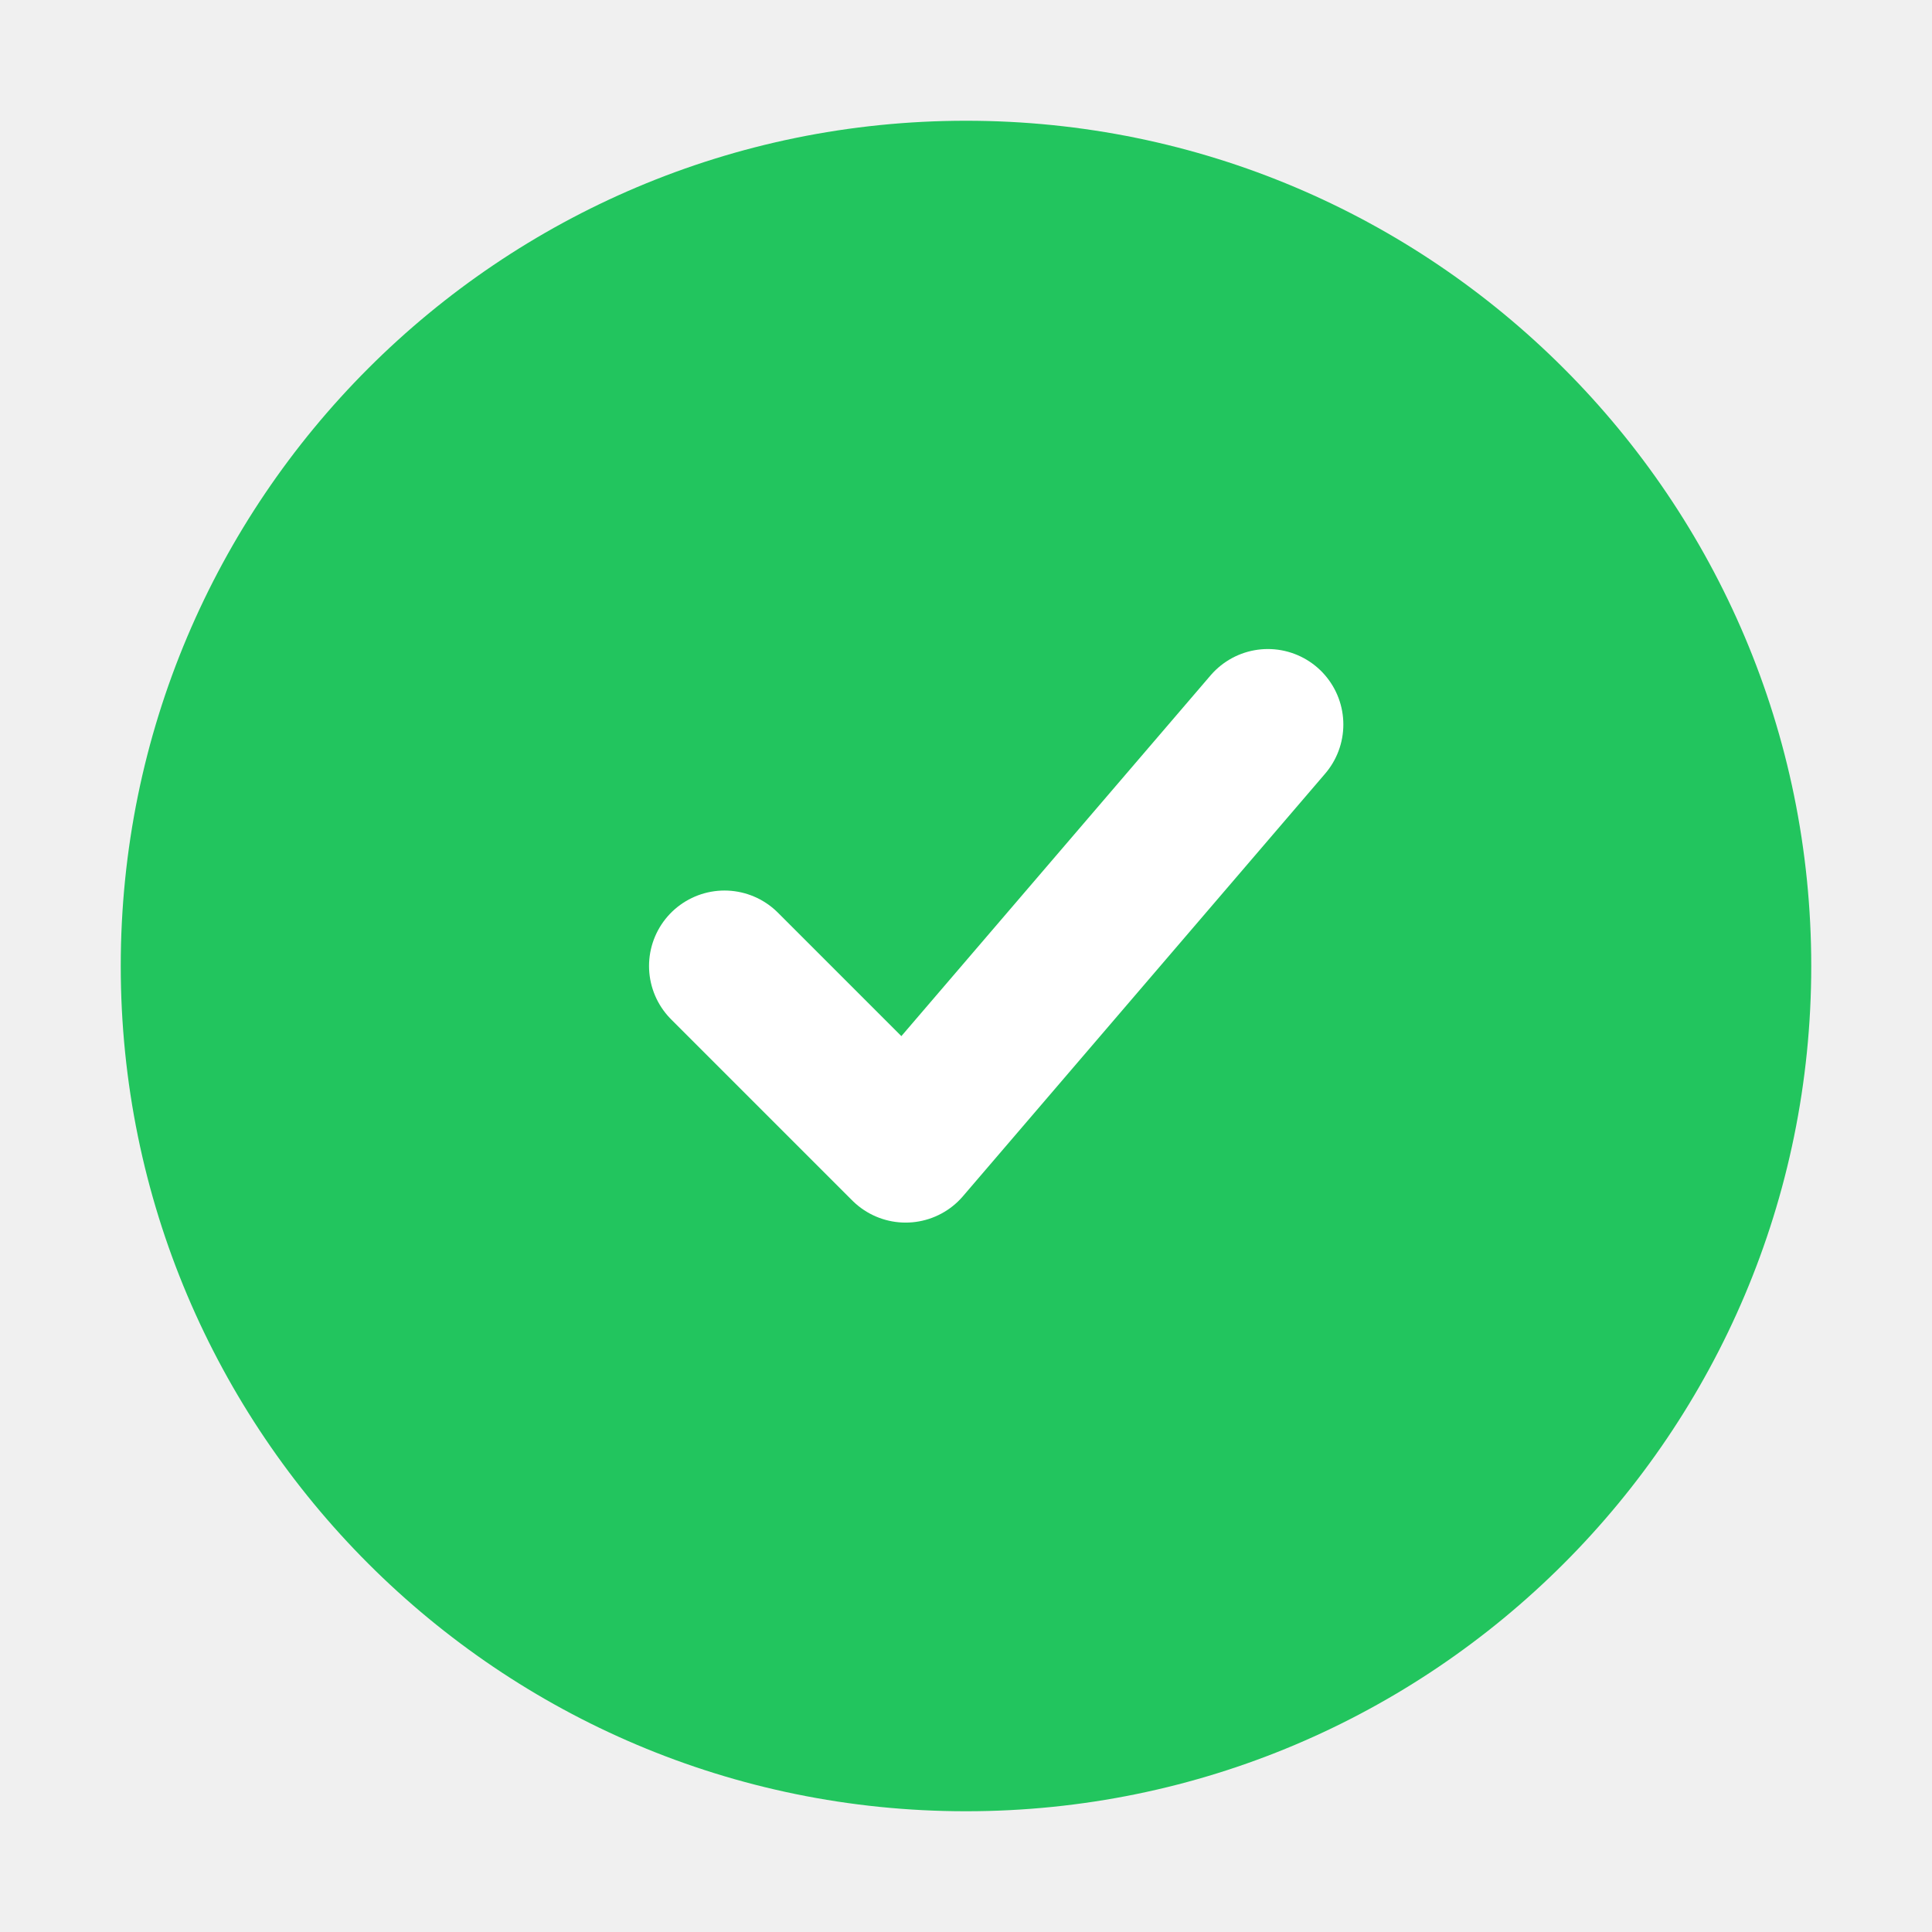
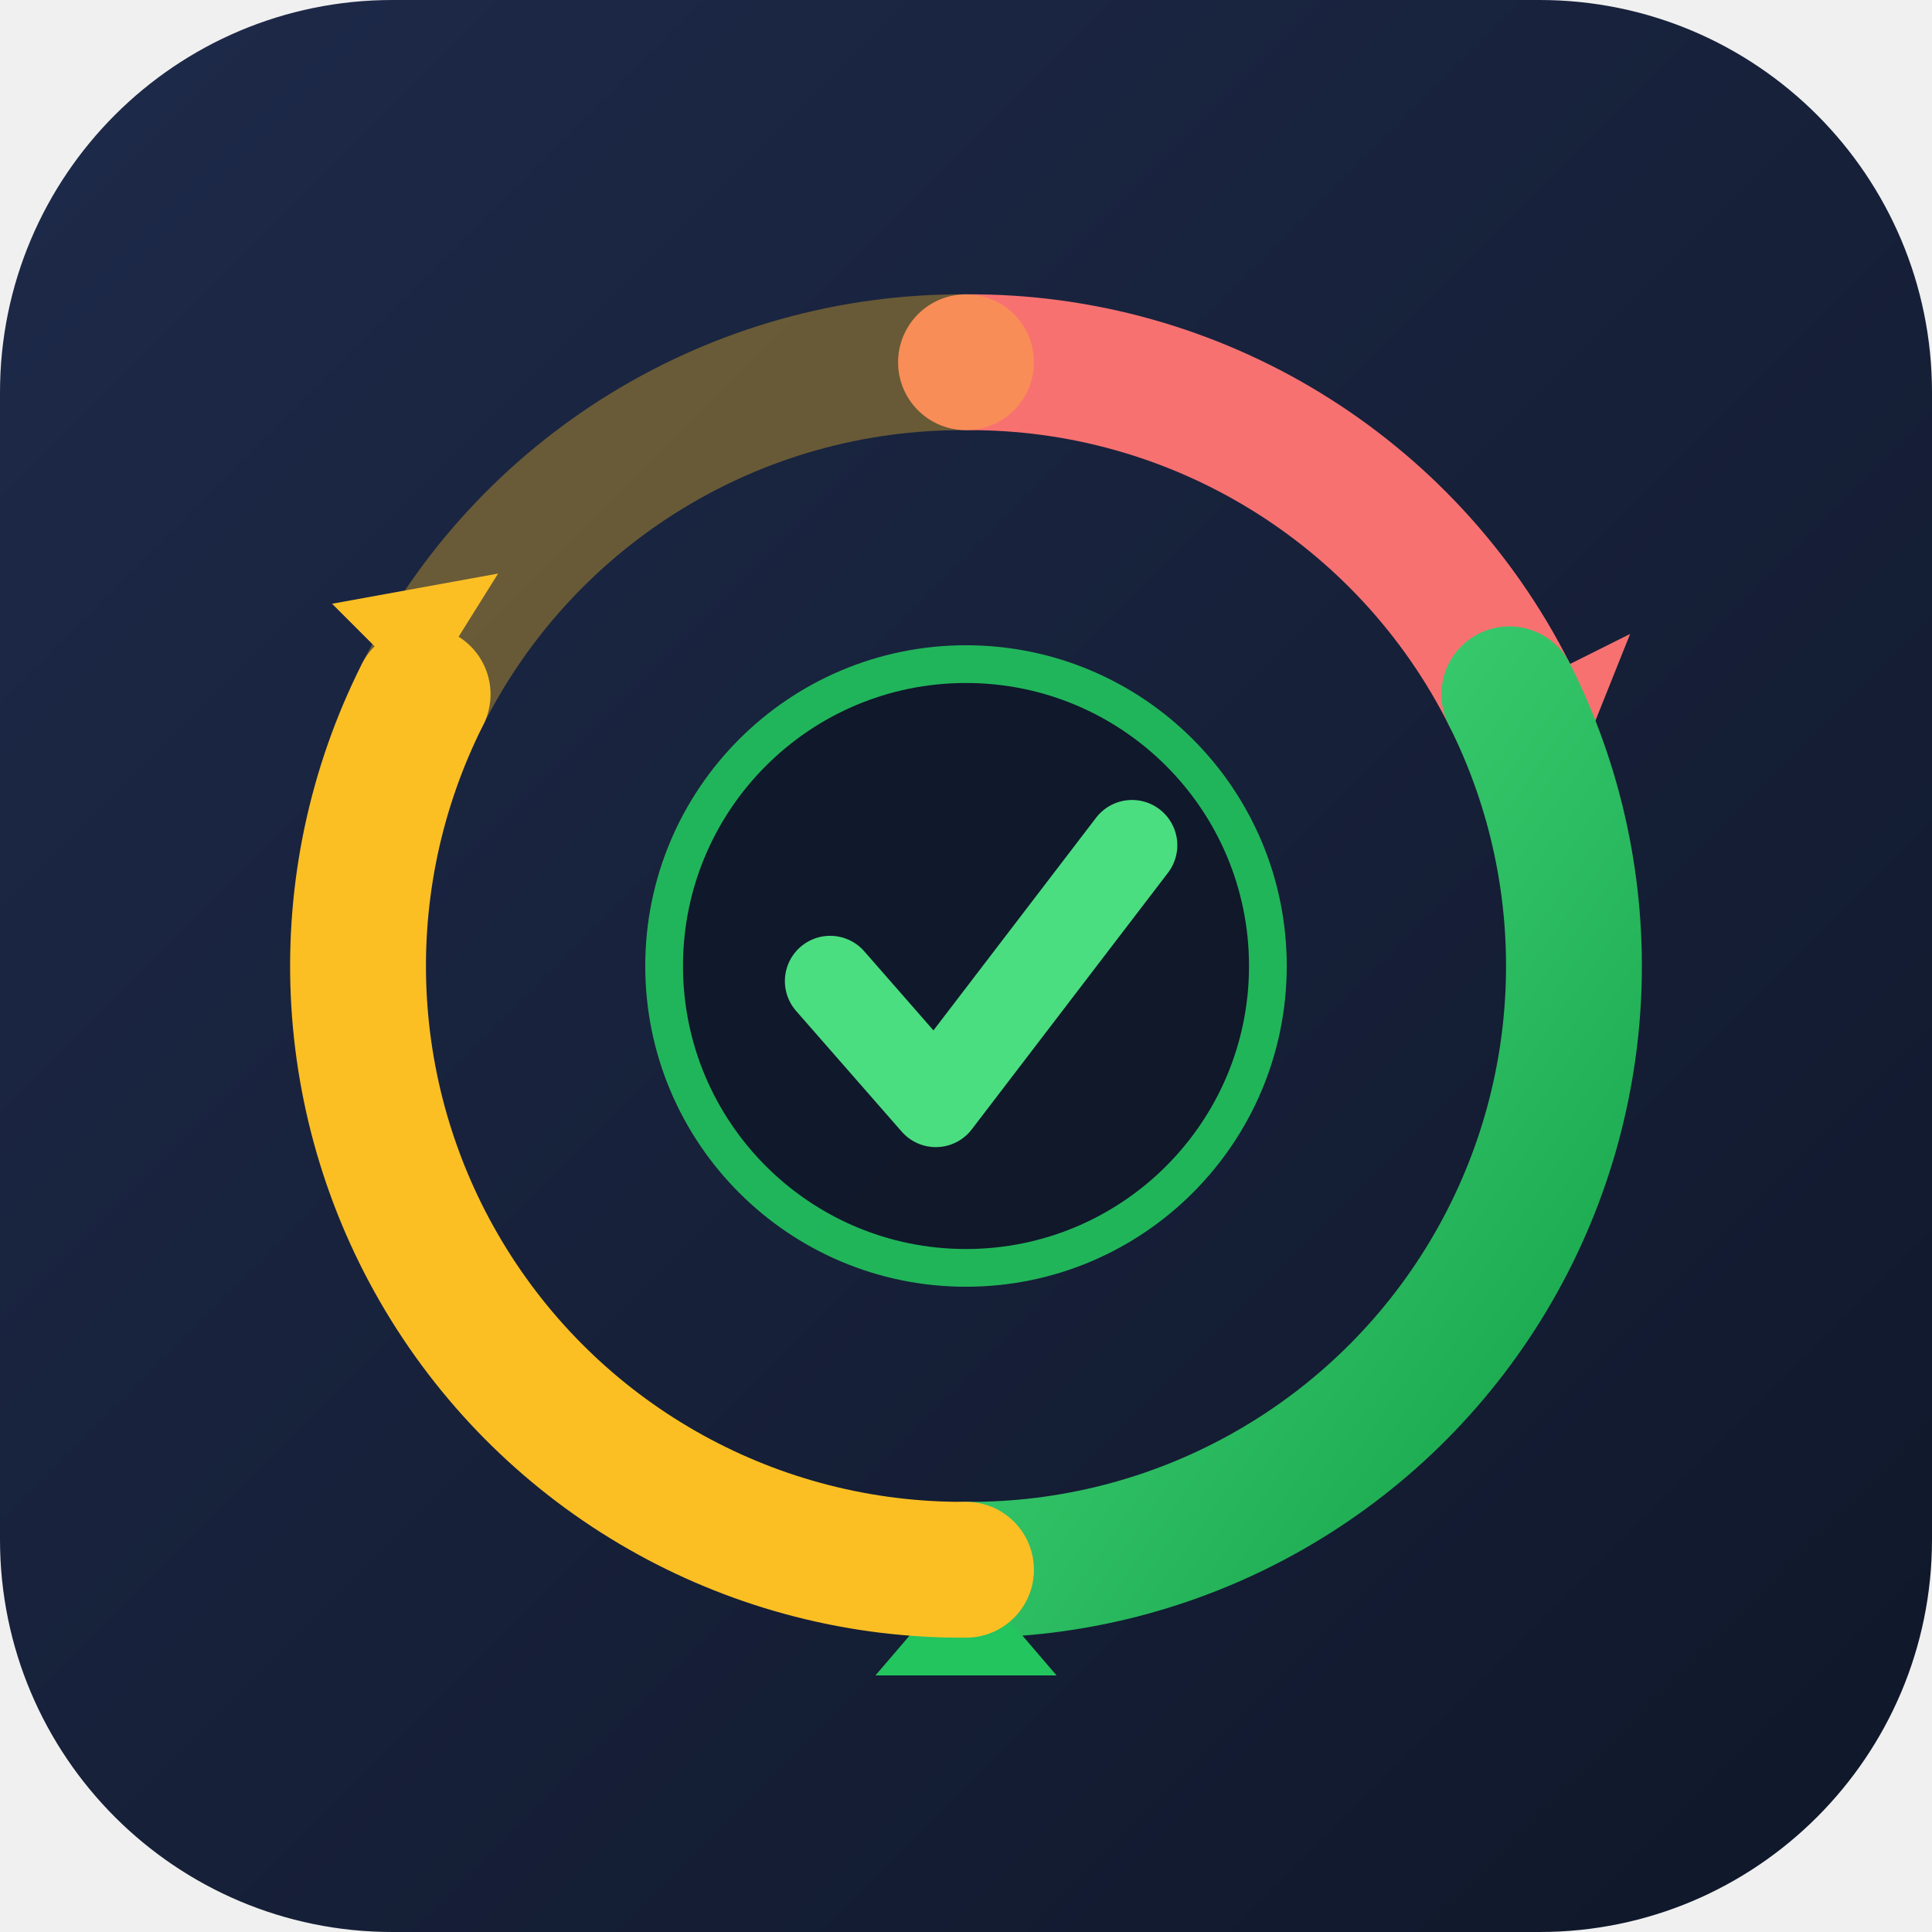
- <svg xmlns="http://www.w3.org/2000/svg" viewBox="0 0 32 32" fill="none">
-   <circle cx="16" cy="16" r="14" fill="#22C55E" />
-   <path d="M12 16l3 3 6-7" stroke="white" stroke-width="2.5" stroke-linecap="round" stroke-linejoin="round" />
+ <svg xmlns="http://www.w3.org/2000/svg" width="128" height="128" viewBox="0 0 128 128">
+   <defs>
+     <linearGradient id="bg3" x1="0%" y1="0%" x2="100%" y2="100%">
+       <stop offset="0%" stop-color="#1E2A4A" />
+       <stop offset="100%" stop-color="#0F1729" />
+     </linearGradient>
+     <linearGradient id="greenArc" x1="0%" y1="0%" x2="100%" y2="100%">
+       <stop offset="0%" stop-color="#4ADE80" />
+       <stop offset="100%" stop-color="#16A34A" />
+     </linearGradient>
+   </defs>
+   <rect width="128" height="128" rx="26" fill="url(#bg3)" />
+   <path d="M 64 24 A 40 40 0 0 1 100 46" fill="none" stroke="#F87171" stroke-width="9" stroke-linecap="round" />
+   <polygon points="100,46 108,42 104,52" fill="#F87171" />
+   <path d="M 100 46 A 40 40 0 0 1 64 104" fill="none" stroke="url(#greenArc)" stroke-width="9" stroke-linecap="round" />
+   <polygon points="64,104 70,111 58,111" fill="#22C55E" />
+   <path d="M 64 104 A 40 40 0 0 1 28 46" fill="none" stroke="#FBBF24" stroke-width="9" stroke-linecap="round" />
+   <polygon points="28,46 22,40 33,38" fill="#FBBF24" />
+   <path d="M 28 46 A 40 40 0 0 1 64 24" fill="none" stroke="#FBBF24" stroke-width="9" stroke-linecap="round" opacity="0.35" />
+   <g transform="translate(64,64)">
+     <circle r="20" fill="#0F1729" stroke="#22C55E" stroke-width="2.5" opacity="0.9" />
+     <path d="M -9 1 L -2 9 L 11 -8" fill="none" stroke="#4ADE80" stroke-width="6" stroke-linecap="round" stroke-linejoin="round" />
+   </g>
</svg>
